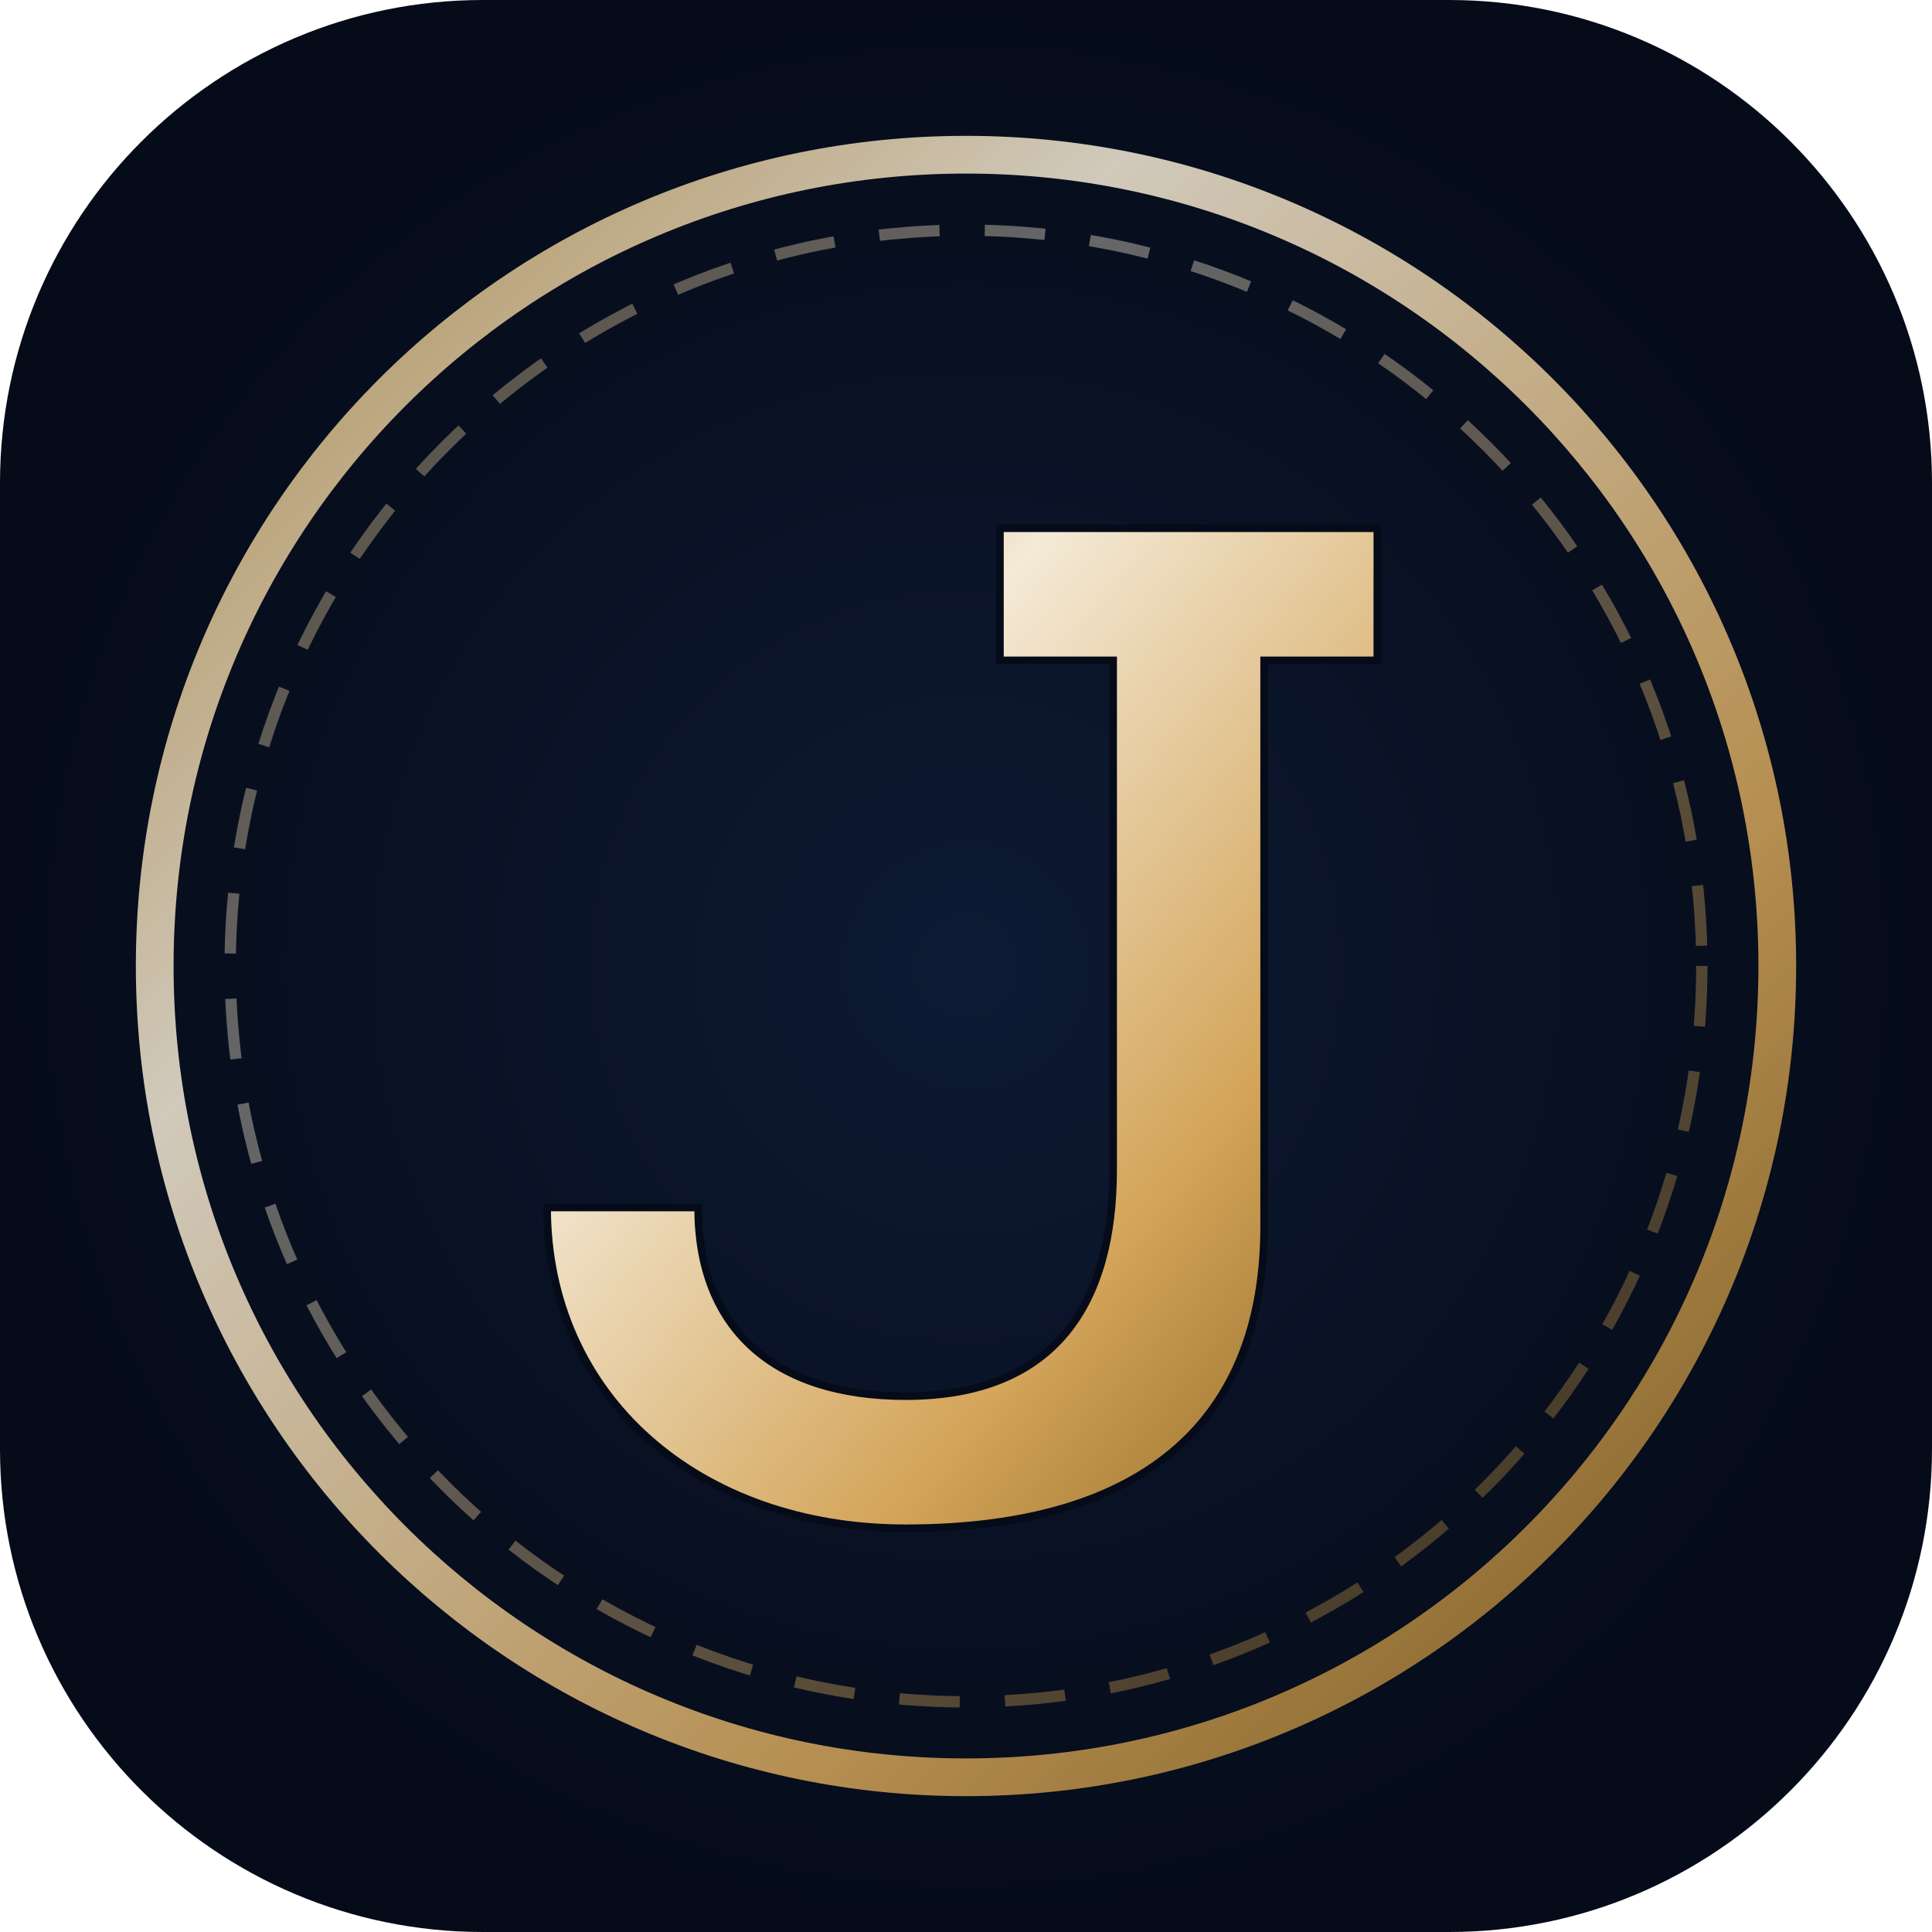
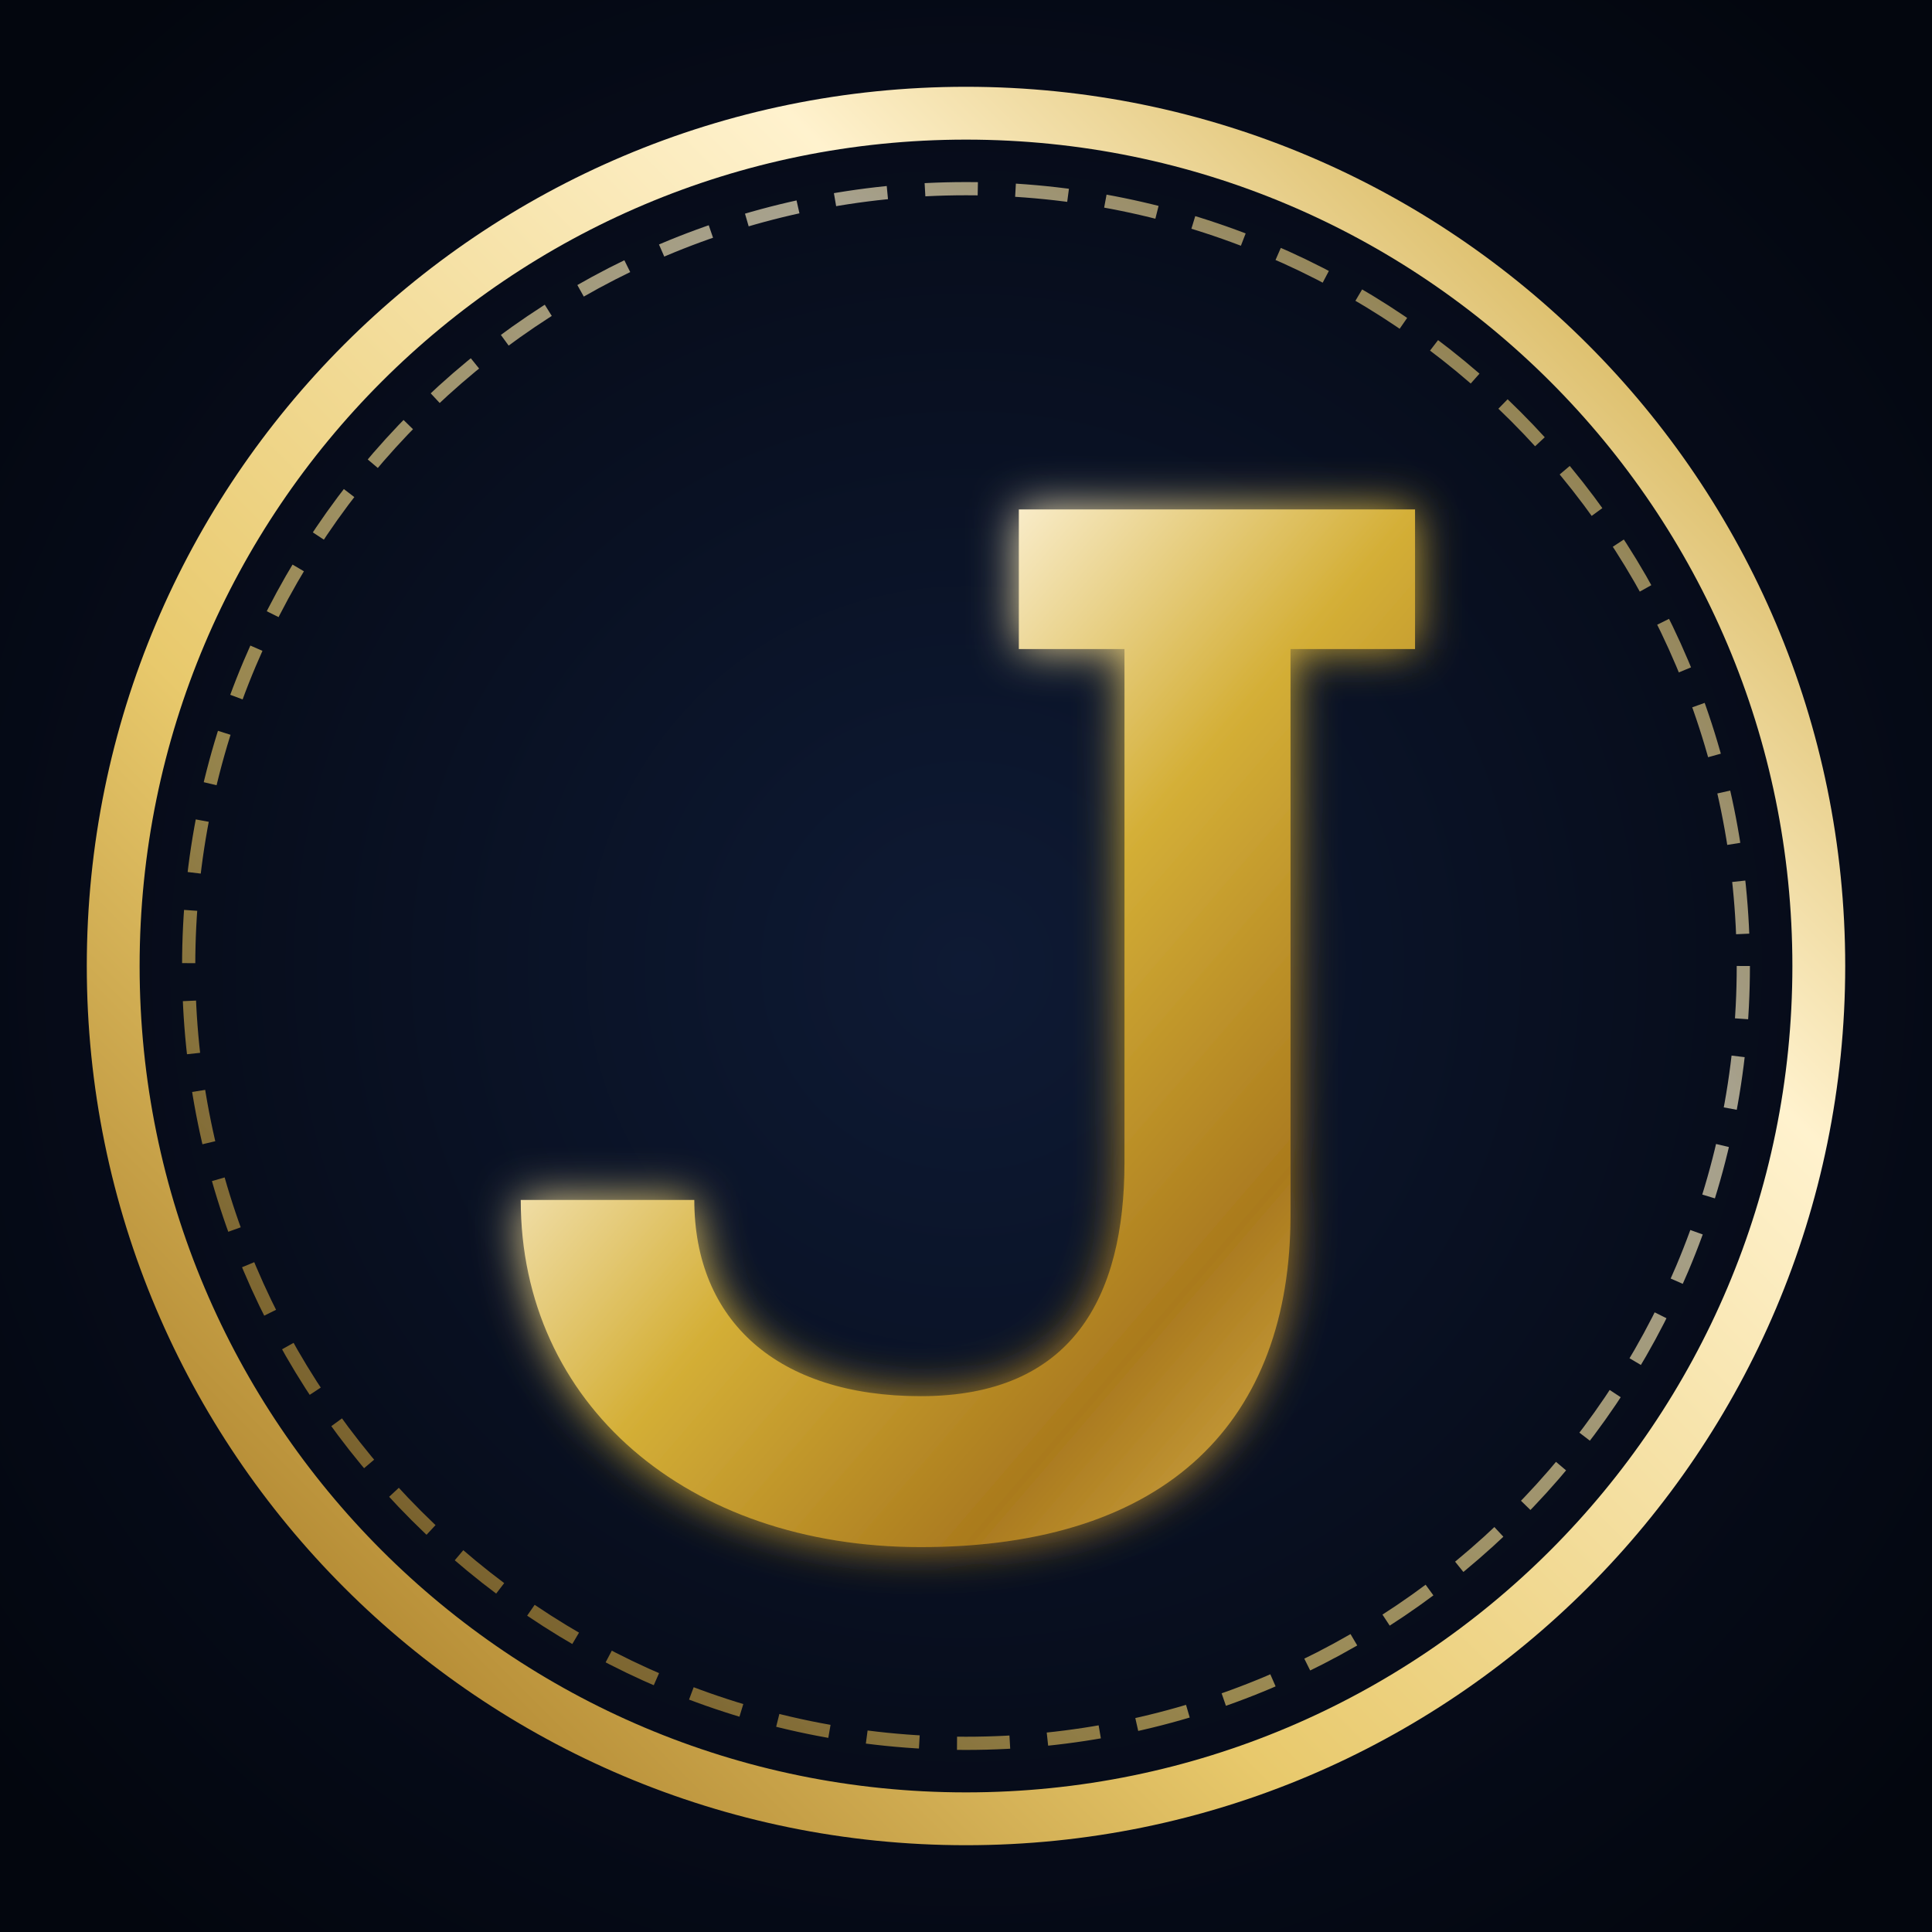
- <svg xmlns="http://www.w3.org/2000/svg" viewBox="0 0 512 512">
+ <svg xmlns="http://www.w3.org/2000/svg" viewBox="0 0 512 512" width="512" height="512">
  <defs>
    <linearGradient id="goldGradient" x1="0%" y1="0%" x2="100%" y2="100%">
-       <stop offset="0%" stop-color="#C59B4E" />
-       <stop offset="30%" stop-color="#F4EAD7" />
-       <stop offset="70%" stop-color="#D4A55A" />
-       <stop offset="100%" stop-color="#8A6421" />
+       <stop offset="0%" stop-color="#EED58E" />
+       <stop offset="25%" stop-color="#FDF3DA" />
+       <stop offset="50%" stop-color="#D4AF37" />
+       <stop offset="75%" stop-color="#AA7A1E" />
+       <stop offset="100%" stop-color="#E5C158" />
    </linearGradient>
-     <radialGradient id="bgGradient" cx="50%" cy="50%" r="50%">
+     <linearGradient id="goldRingGradient" x1="0%" y1="100%" x2="100%" y2="0%">
+       <stop offset="0%" stop-color="#9A6B17" />
+       <stop offset="35%" stop-color="#E8C96C" />
+       <stop offset="70%" stop-color="#FFF2CE" />
+       <stop offset="100%" stop-color="#C59B27" />
+     </linearGradient>
+     <radialGradient id="bgGradient" cx="50%" cy="50%" r="65%">
      <stop offset="0%" stop-color="#0E1A34" />
-       <stop offset="100%" stop-color="#050B18" />
+       <stop offset="60%" stop-color="#070D1C" />
+       <stop offset="100%" stop-color="#03060E" />
    </radialGradient>
+     <filter id="goldGlow" x="-20%" y="-20%" width="140%" height="140%">
+       <feGaussianBlur stdDeviation="6" result="blur" />
+       <feComposite in="SourceGraphic" in2="blur" operator="over" />
+     </filter>
  </defs>
-   <rect width="512" height="512" rx="128" fill="url(#bgGradient)" />
-   <circle cx="256" cy="256" r="215" fill="none" stroke="url(#goldGradient)" stroke-width="10" opacity="0.85" />
-   <circle cx="256" cy="256" r="195" fill="none" stroke="url(#goldGradient)" stroke-width="3" opacity="0.4" stroke-dasharray="16 12" />
-   <path d="M 265 140             L 365 140             L 365 175             L 335 175             L 335 325             C 335 375, 305 405, 240 405             C 185 405, 145 370, 145 320             L 185 320             C 185 352, 205 370, 240 370             C 280 370, 295 345, 295 310             L 295 175             L 265 175             Z" fill="url(#goldGradient)" stroke="#050B18" stroke-width="2" />
+   <rect width="512" height="512" fill="url(#bgGradient)" />
+   <circle cx="256" cy="256" r="226" fill="none" stroke="url(#goldRingGradient)" stroke-width="14" />
+   <circle cx="256" cy="256" r="206" fill="none" stroke="url(#goldRingGradient)" stroke-width="3.5" opacity="0.65" stroke-dasharray="14 10" />
+   <g filter="url(#goldGlow)">
+     <path d="M 270 135               L 375 135               L 375 172               L 342 172               L 342 322               C 342 376, 310 410, 244 410               C 182 410, 138 372, 138 318               L 184 318               C 184 350, 206 370, 244 370               C 284 370, 298 344, 298 308               L 298 172               L 270 172               Z" fill="url(#goldGradient)" />
+   </g>
</svg>
